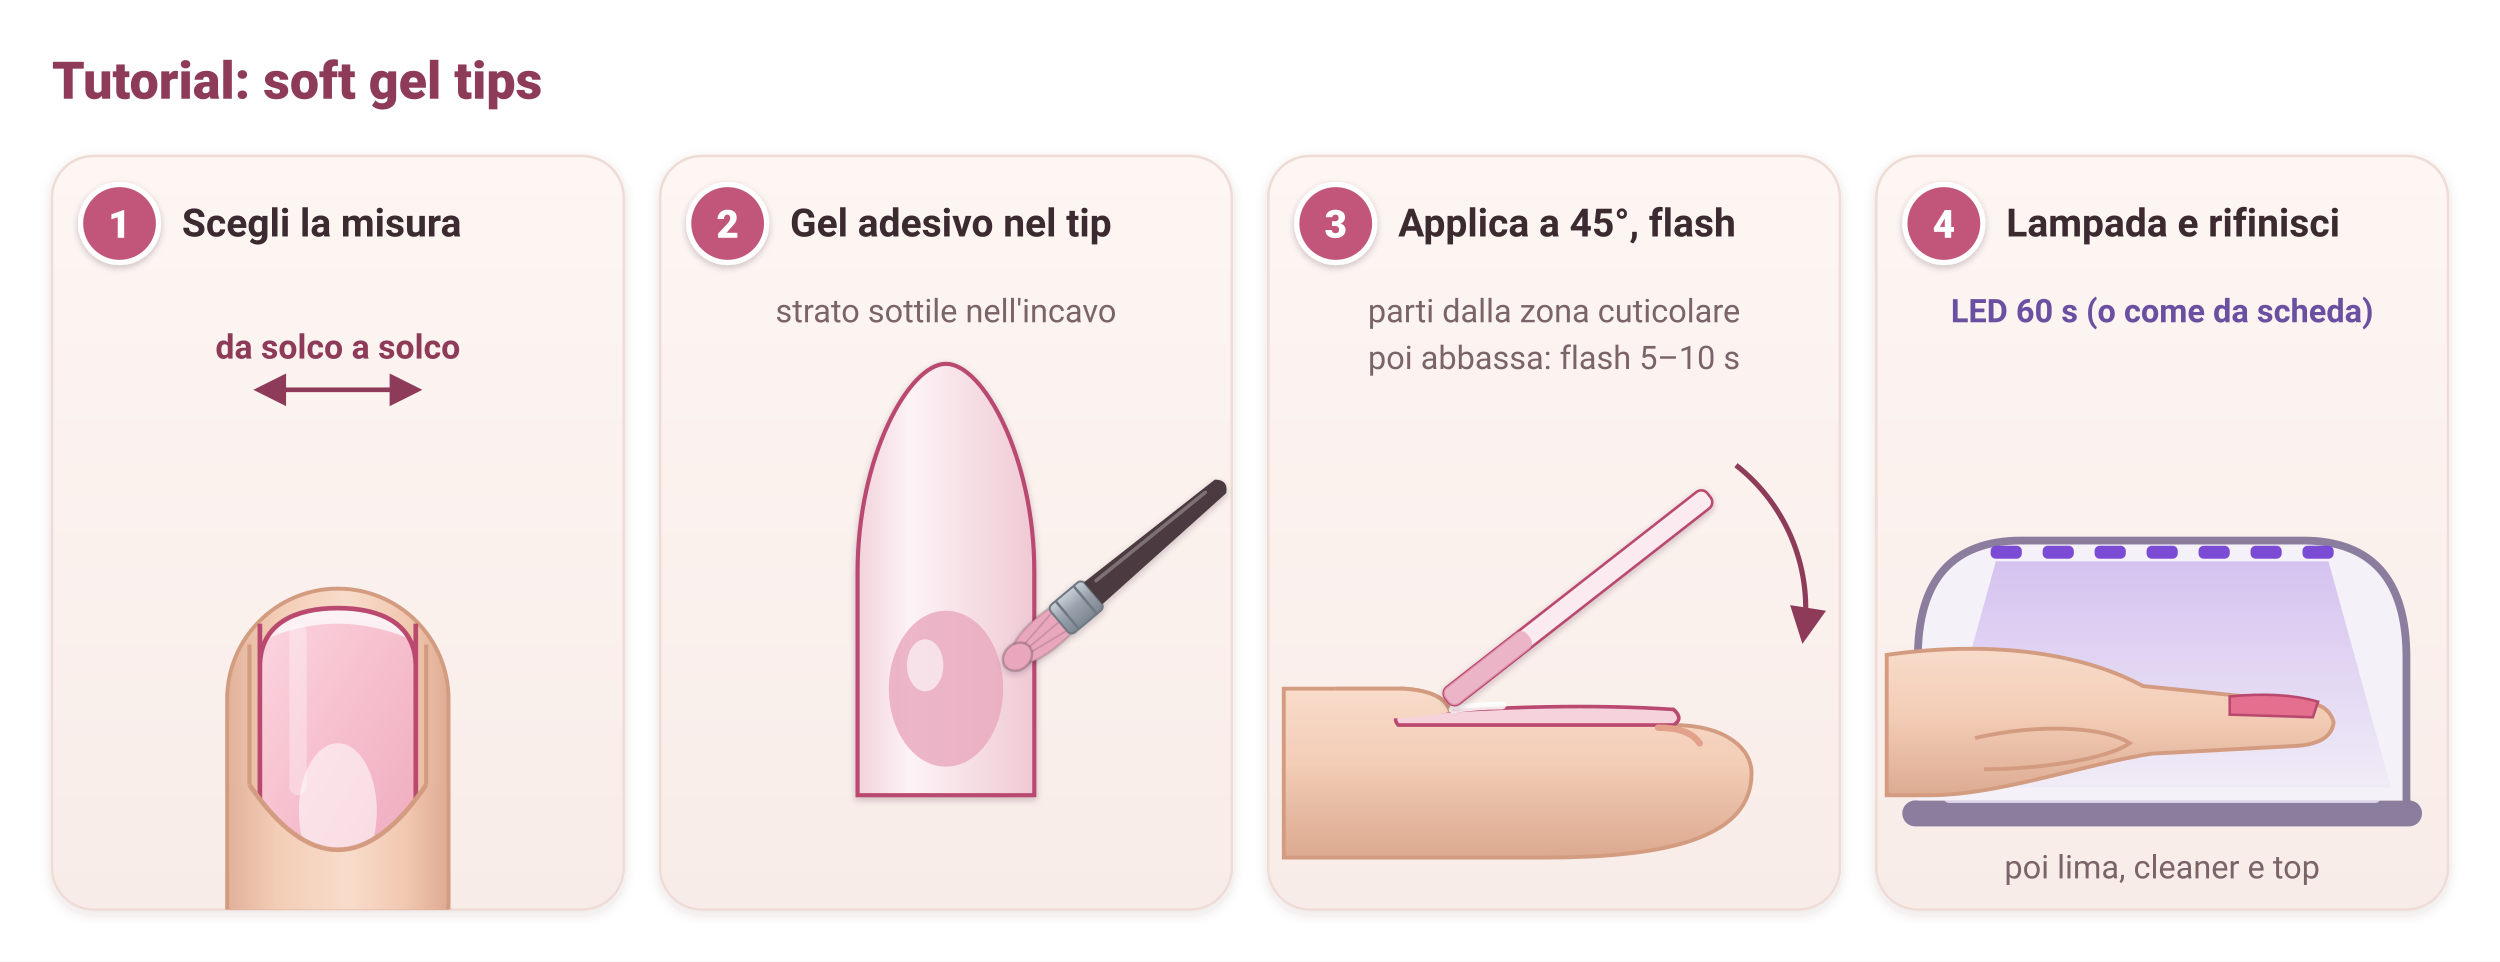
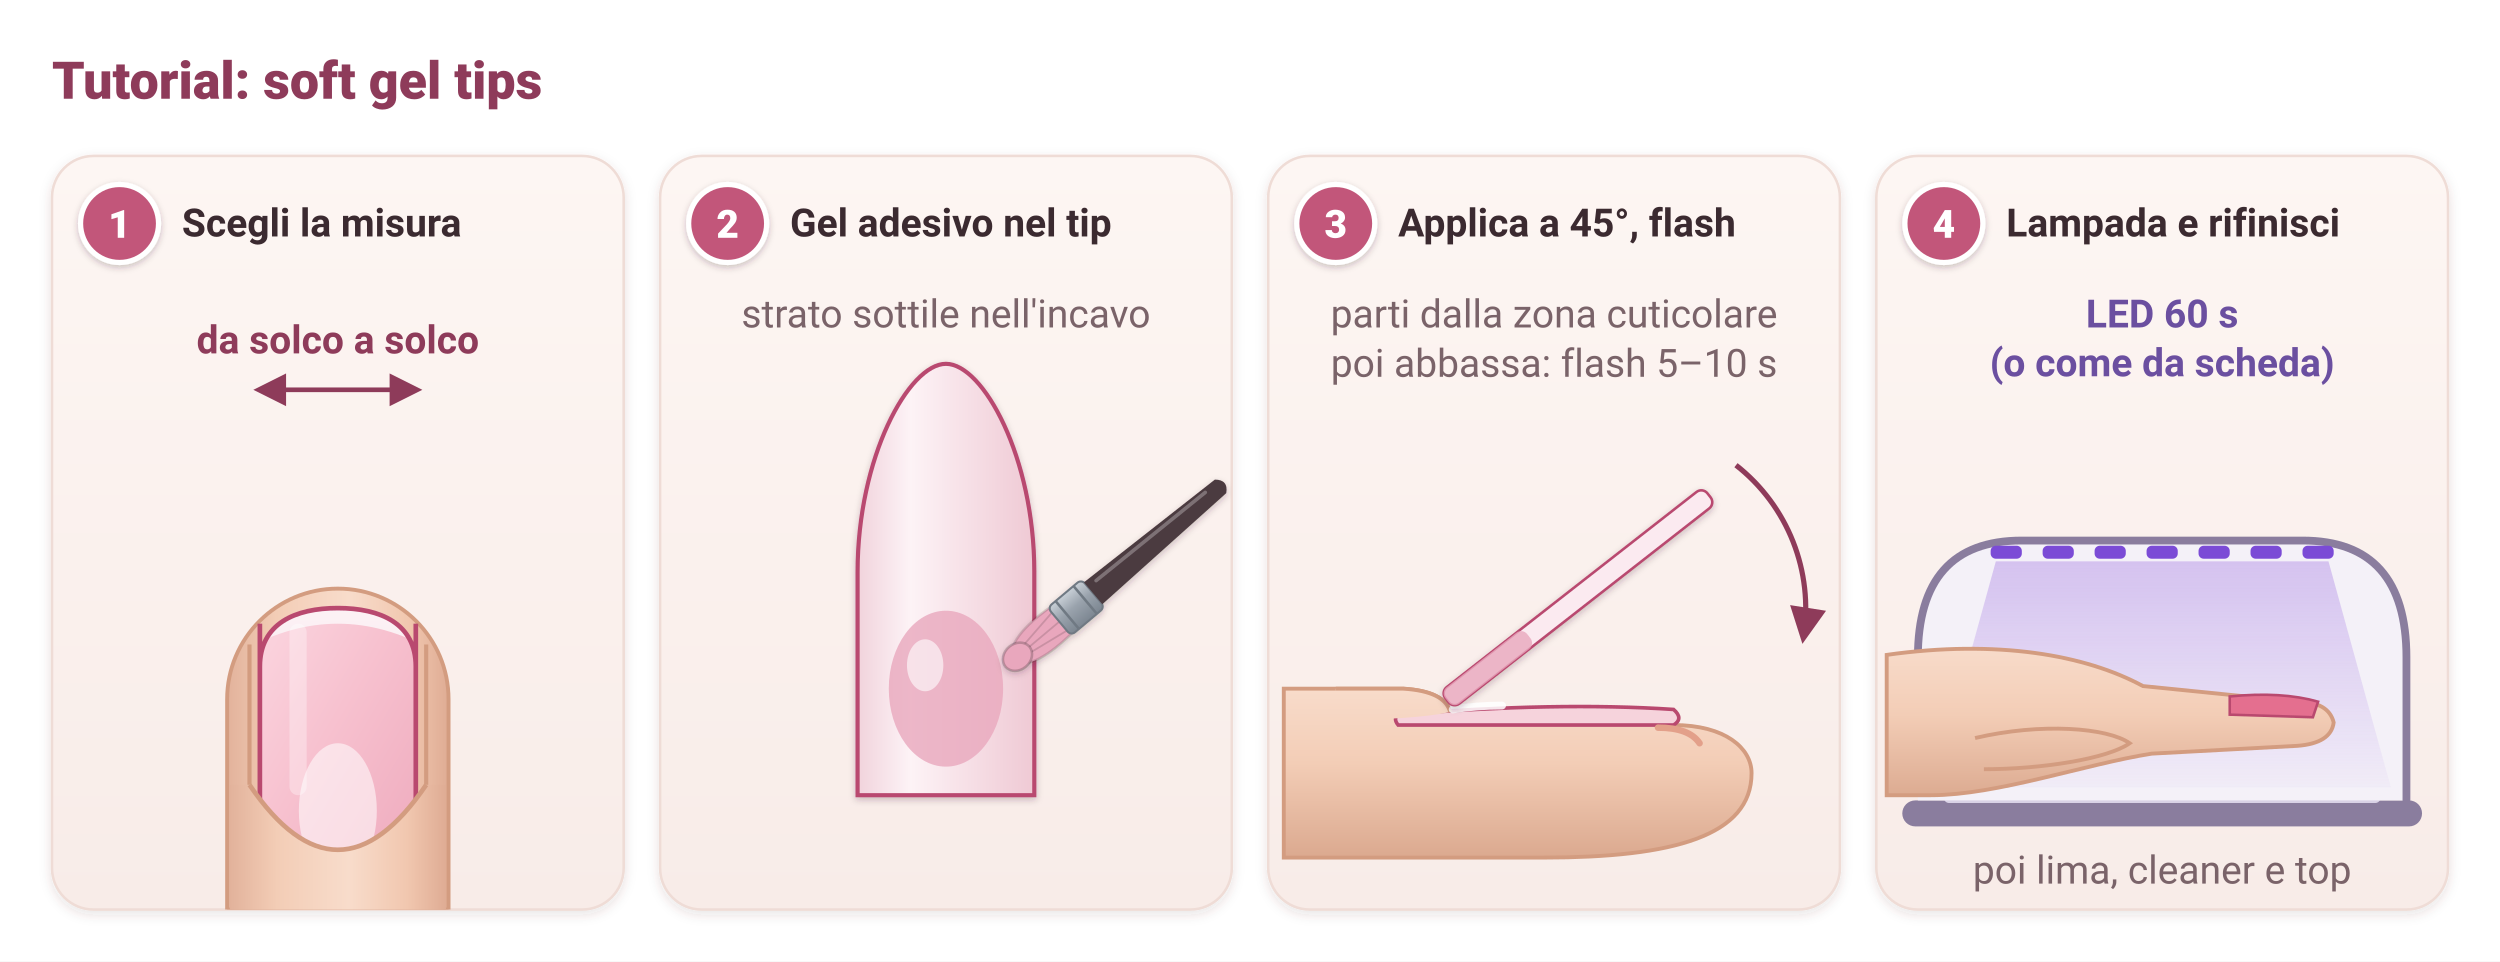
<svg xmlns="http://www.w3.org/2000/svg" viewBox="0 0 962 370" width="962" height="370" font-family="system-ui, -apple-system, 'Segoe UI', Roboto, Arial, sans-serif" role="img">
  <rect width="100%" height="100%" fill="#ffffff" />
  <defs>
    <linearGradient id="nxSkin" x1="0" y1="0" x2="1" y2="0">
      <stop offset="0" stop-color="#e2b29b" />
      <stop offset=".22" stop-color="#f3cdb6" />
      <stop offset=".55" stop-color="#f8dccb" />
      <stop offset=".82" stop-color="#f1c7af" />
      <stop offset="1" stop-color="#dfac94" />
    </linearGradient>
    <linearGradient id="nxNail" x1="0" y1="0" x2="1" y2="1">
      <stop offset="0" stop-color="#fbd6e0" />
      <stop offset=".45" stop-color="#f7c1cf" />
      <stop offset="1" stop-color="#eeaabd" />
    </linearGradient>
    <linearGradient id="nxFree" x1="0" y1="0" x2="0" y2="1">
      <stop offset="0" stop-color="#ffffff" />
      <stop offset="1" stop-color="#fbeef2" />
    </linearGradient>
    <linearGradient id="nxMetal" x1="0" y1="0" x2="0" y2="1">
      <stop offset="0" stop-color="#c9d0d7" />
      <stop offset=".45" stop-color="#9aa3ad" />
      <stop offset="1" stop-color="#7c8691" />
    </linearGradient>
    <linearGradient id="nxPanel" x1="0" y1="0" x2="0" y2="1">
      <stop offset="0" stop-color="#fdf6f3" />
      <stop offset="1" stop-color="#f8ece8" />
    </linearGradient>
    <filter id="nxSh" x="-5%" y="-5%" width="110%" height="115%">
      <feDropShadow dx="0" dy="1.5" stdDeviation="2.2" flood-color="#5a2a3a" flood-opacity=".13" />
    </filter>
    <filter id="nxShS" x="-20%" y="-20%" width="140%" height="150%">
      <feDropShadow dx="0" dy="1" stdDeviation="1.2" flood-color="#3b2a30" flood-opacity=".25" />
    </filter>
  </defs>
  <defs>
    <marker id="ar" viewBox="0 0 10 10" refX="8" refY="5" markerWidth="7" markerHeight="7" orient="auto-start-reverse">
      <path d="M0,0 L10,5 L0,10 z" fill="#8e3b5a" />
    </marker>
    <marker id="arw" viewBox="0 0 10 10" refX="8" refY="5" markerWidth="7" markerHeight="7" orient="auto-start-reverse">
      <path d="M0,0 L10,5 L0,10 z" fill="#7a6369" />
    </marker>
  </defs>
  <text x="20.0" y="38.0" font-size="20" text-anchor="start" font-weight="800" fill="#8e3b5a">Tutorial: soft gel tips</text>
  <defs>
    <clipPath id="p135">
      <rect x="20" y="60" width="220" height="290" rx="16" />
    </clipPath>
  </defs>
  <rect x="20" y="60" width="220" height="290" rx="16" fill="url(#nxPanel)" stroke="#efdcd6" stroke-width="1" filter="url(#nxSh)" />
  <circle cx="46" cy="86" r="15" fill="#c2577a" stroke="#fff" stroke-width="2" filter="url(#nxShS)" />
  <text x="46.0" y="91.5" font-size="15" text-anchor="middle" font-weight="800" fill="#fff">1</text>
  <text x="70.0" y="91.0" font-size="15" text-anchor="start" font-weight="700" fill="#3b2a30">Scegli la misura</text>
  <g clip-path="url(#p135)">
    <path d="M87.4,350.0 L87.4,269.1 A42.6,42.6 0 0 1 172.6,269.1 L172.6,350.0 Z" fill="url(#nxSkin)" stroke="#d39c80" stroke-width="1.5" />
    <defs>
      <clipPath id="c136">
        <path d="M100.0,336.0 L160.0,336.0 L160.0,240.0 L160.0,256.5 C160.0,240.0 146.5,234.0 130.0,234.0 C113.5,234.0 100.0,240.0 100.0,256.5 L100.0,240.0 Z" />
      </clipPath>
    </defs>
    <path d="M100.0,336.0 L160.0,336.0 L160.0,240.0 L160.0,256.5 C160.0,240.0 146.5,234.0 130.0,234.0 C113.5,234.0 100.0,240.0 100.0,256.5 L100.0,240.0 Z" fill="url(#nxNail)" />
    <ellipse cx="130.0" cy="312.0" rx="15.0" ry="26.0" fill="#fff" opacity=".55" clip-path="url(#c136)" />
    <path d="M94.0,250.0 Q130.0,230.0 166.0,250.0 L166.0,174.0 L94.0,174.0 Z" fill="url(#nxFree)" clip-path="url(#c136)" />
    <rect x="111.4" y="240.0" width="6.6" height="66.0" rx="3.3" fill="#fff" opacity=".32" clip-path="url(#c136)" />
    <path d="M100.0,336.0 L160.0,336.0 L160.0,240.0 L160.0,256.5 C160.0,240.0 146.5,234.0 130.0,234.0 C113.5,234.0 100.0,240.0 100.0,256.5 L100.0,240.0 Z" fill="none" stroke="#b9496f" stroke-width="1.8" />
    <path d="M88.4,302.0 L96.0,302.0 Q130.0,352.0 164.0,302.0 L171.6,302.0 L171.6,360.0 L88.4,360.0 Z" fill="url(#nxSkin)" />
    <path d="M96.0,302.0 Q130.0,352.0 164.0,302.0" fill="none" stroke="#d39c80" stroke-width="1.8" />
    <path d="M96.0,302.0 L96.0,248.0" stroke="#d39c80" stroke-width="1.6" />
    <path d="M164.0,302.0 L164.0,248.0" stroke="#d39c80" stroke-width="1.6" />
    <line x1="100.0" y1="150.0" x2="160.0" y2="150.0" stroke="#8e3b5a" stroke-width="1.8" marker-start="url(#ar)" marker-end="url(#ar)" />
-     <text x="130.0" y="138.0" font-size="13" text-anchor="middle" font-weight="700" fill="#8e3b5a">da solco a solco</text>
+     <text x="130.0" y="136.0" font-size="15" text-anchor="middle" font-weight="700" fill="#8e3b5a">da solco a solco</text>
  </g>
  <defs>
    <clipPath id="p137">
      <rect x="254" y="60" width="220" height="290" rx="16" />
    </clipPath>
  </defs>
  <rect x="254" y="60" width="220" height="290" rx="16" fill="url(#nxPanel)" stroke="#efdcd6" stroke-width="1" filter="url(#nxSh)" />
  <circle cx="280" cy="86" r="15" fill="#c2577a" stroke="#fff" stroke-width="2" filter="url(#nxShS)" />
  <text x="280.0" y="91.5" font-size="15" text-anchor="middle" font-weight="800" fill="#fff">2</text>
  <text x="304.0" y="91.0" font-size="15" text-anchor="start" font-weight="700" fill="#3b2a30">Gel adesivo nel tip</text>
  <g clip-path="url(#p137)">
    <defs>
      <linearGradient id="tg138" x1="0" x2="1">
        <stop offset="0" stop-color="#f1d3dc" />
        <stop offset=".3" stop-color="#fdf3f6" />
        <stop offset="1" stop-color="#efc9d4" />
      </linearGradient>
    </defs>
    <path d="M330.0,306.0 L398.0,306.0 L398.0,220.0 C398.0,176.0 378.3,140.0 364.0,140.0 C349.7,140.0 330.0,176.0 330.0,220.0 L330.0,220.0 Z" fill="url(#tg138)" stroke="#b9496f" stroke-width="1.6" filter="url(#nxShS)" />
    <ellipse cx="364.0" cy="265.0" rx="22" ry="30" fill="#e9a7bd" opacity=".8" />
    <ellipse cx="356.0" cy="256.0" rx="7" ry="10" fill="#fff" opacity=".6" />
    <g filter="url(#nxShS)">
      <g transform="translate(390.0,254.0) rotate(-40.0)">
        <path d="M24,-6.5 C12,-7.5 1,-6 0,0 C1,6 12,7.5 24,6.5 Z" fill="#e9a7bd" stroke="#00000022" stroke-width="1" />
        <line x1="23.0" y1="-4.5" x2="7.2" y2="-2.0" stroke="#000" stroke-width=".7" opacity=".14" />
        <line x1="23.0" y1="0.0" x2="7.2" y2="0.0" stroke="#000" stroke-width=".7" opacity=".14" />
        <line x1="23.0" y1="4.5" x2="7.2" y2="2.0" stroke="#000" stroke-width=".7" opacity=".14" />
        <ellipse cx="2" cy="0" rx="6" ry="5" fill="#e9a7bd" stroke="#00000033" />
        <rect x="23.0" y="-7" width="17" height="14" rx="2" fill="url(#nxMetal)" stroke="#6f7983" stroke-width=".8" />
        <path d="M27.0,-7 L27.0,7 M36.0,-7 L36.0,7" stroke="#6f7983" stroke-width="1" />
        <path d="M40.0,-5.5 L104.0,-3.4 Q108.0,0 104.0,3.4 L40.0,5.5 Z" fill="#4b3a40" />
        <line x1="44.0" y1="-3" x2="98.0" y2="-2" stroke="#fff" stroke-width="1.4" opacity=".28" stroke-linecap="round" />
      </g>
    </g>
-     <text x="364.0" y="124.0" font-size="12.5" text-anchor="middle" font-weight="400" fill="#7a6369">strato sottile nell'incavo</text>
+     <text x="364.0" y="126.0" font-size="15" text-anchor="middle" font-weight="400" fill="#7a6369">strato sottile nell'incavo</text>
  </g>
  <defs>
    <clipPath id="p139">
      <rect x="488" y="60" width="220" height="290" rx="16" />
    </clipPath>
  </defs>
  <rect x="488" y="60" width="220" height="290" rx="16" fill="url(#nxPanel)" stroke="#efdcd6" stroke-width="1" filter="url(#nxSh)" />
  <circle cx="514" cy="86" r="15" fill="#c2577a" stroke="#fff" stroke-width="2" filter="url(#nxShS)" />
  <text x="514.0" y="91.5" font-size="15" text-anchor="middle" font-weight="800" fill="#fff">3</text>
  <text x="538.0" y="91.0" font-size="15" text-anchor="start" font-weight="700" fill="#3b2a30">Applica a 45°, flash</text>
  <g clip-path="url(#p139)">
    <defs>
      <linearGradient id="sv140" gradientUnits="userSpaceOnUse" x1="0.0" y1="264.0" x2="0.0" y2="330.0">
        <stop offset="0" stop-color="#f8dccb" />
        <stop offset=".45" stop-color="#f3cdb6" />
        <stop offset="1" stop-color="#dba98f" />
      </linearGradient>
    </defs>
    <path d="M494.0,265.0 L540.0,265.0 Q556.0,266.0 558.0,274.0 L644.0,279.0 C664.0,279.0 674.0,288.0 674.0,297.5 C674.0,321.6 644.0,330.0 594.0,330.0 L494.0,330.0 Z" fill="url(#sv140)" stroke="#d39c80" stroke-width="1.5" />
    <path d="M538.0,275.0 Q599.0,270.0 644.0,273.0 Q648.0,276.5 644.0,279.0 L538.0,279.0 Q536.0,276.5 538.0,275.0 Z" fill="#f6d3dc" stroke="#b9496f" stroke-width="1.4" />
    <path d="M638.0,280.0 Q650.0,280.0 654.0,286.0" stroke="#e3a08a" stroke-width="2.5" fill="none" stroke-linecap="round" />
    <path d="M514.0,265.0 L540.0,265.0 Q556.0,266.0 558.0,274.0 Q544.0,277.0 514.0,277.0 Z" fill="url(#sv140)" />
    <path d="M514.0,265.0 L540.0,265.0 Q556.0,266.0 558.0,274.0" stroke="#d39c80" stroke-width="1.5" fill="none" />
    <path d="M559.0,273.0 Q568.0,271.5 578.0,271.5" stroke="#fff" stroke-width="3" opacity=".85" fill="none" stroke-linecap="round" />
    <g filter="url(#nxShS)">
      <g transform="translate(558,271) rotate(-38)">
        <rect x="0" y="-6" width="128" height="8" rx="3" fill="#fbeaf0" stroke="#b9496f" />
        <rect x="0" y="-6" width="40" height="8" rx="3" fill="#e9a7bd" opacity=".8" />
      </g>
    </g>
    <path d="M668,179 A70,70 0 0 1 694,245" fill="none" stroke="#8e3b5a" stroke-width="2" marker-end="url(#ar)" />
-     <text x="598.0" y="124.0" font-size="12.5" text-anchor="middle" font-weight="400" fill="#7a6369">parti dalla zona cuticolare</text>
-     <text x="598.0" y="142.0" font-size="12.5" text-anchor="middle" font-weight="400" fill="#7a6369">poi abbassa: flash 5–10 s</text>
+     <text x="598.0" y="126.0" font-size="15" text-anchor="middle" font-weight="400" fill="#7a6369">parti dalla zona cuticolare</text>
+     <text x="598.0" y="145.0" font-size="15" text-anchor="middle" font-weight="400" fill="#7a6369">poi abbassa: flash 5–10 s</text>
  </g>
  <defs>
    <clipPath id="p141">
      <rect x="722" y="60" width="220" height="290" rx="16" />
    </clipPath>
  </defs>
  <rect x="722" y="60" width="220" height="290" rx="16" fill="url(#nxPanel)" stroke="#efdcd6" stroke-width="1" filter="url(#nxSh)" />
  <circle cx="748" cy="86" r="15" fill="#c2577a" stroke="#fff" stroke-width="2" filter="url(#nxShS)" />
  <text x="748.0" y="91.5" font-size="15" text-anchor="middle" font-weight="800" fill="#fff">4</text>
  <text x="772.0" y="91.0" font-size="15" text-anchor="start" font-weight="700" fill="#3b2a30">Lampada e rifinisci</text>
  <g clip-path="url(#p141)">
    <rect x="732.0" y="308.0" width="200.0" height="10" rx="5" fill="#8a7d9e" />
    <rect x="748.0" y="304.0" width="168.0" height="5" rx="2" fill="#d9d2e6" />
    <path d="M738.0,252.0 L738.0,253.0 Q738.0,208.0 778.0,208.0 L886.0,208.0 Q926.0,208.0 926.0,253.0 L926.0,308.0 L738.0,308.0" fill="#f4f1f8" />
    <path d="M738.0,252.0 L738.0,253.0 Q738.0,208.0 778.0,208.0 L886.0,208.0 Q926.0,208.0 926.0,253.0 L926.0,308.0" fill="none" stroke="#8a7d9e" stroke-width="3" stroke-linecap="round" />
    <defs>
      <linearGradient id="uv142" x1="0" y1="0" x2="0" y2="1">
        <stop offset="0" stop-color="#9a6be0" stop-opacity=".35" />
        <stop offset="1" stop-color="#9a6be0" stop-opacity=".04" />
      </linearGradient>
    </defs>
    <path d="M768.0,216.0 L896.0,216.0 L920.0,303.0 L744.0,303.0 Z" fill="url(#uv142)" />
    <rect x="766.0" y="210.0" width="12" height="5" rx="2" fill="#7b4bd6" />
    <rect x="786.0" y="210.0" width="12" height="5" rx="2" fill="#7b4bd6" />
    <rect x="806.0" y="210.0" width="12" height="5" rx="2" fill="#7b4bd6" />
    <rect x="826.0" y="210.0" width="12" height="5" rx="2" fill="#7b4bd6" />
    <rect x="846.0" y="210.0" width="12" height="5" rx="2" fill="#7b4bd6" />
    <rect x="866.0" y="210.0" width="12" height="5" rx="2" fill="#7b4bd6" />
    <rect x="886.0" y="210.0" width="12" height="5" rx="2" fill="#7b4bd6" />
    <g transform="translate(726.0,282.0) rotate(0.0)">
      <defs>
        <linearGradient id="sv143" gradientUnits="userSpaceOnUse" x1="0.0" y1="-34.0" x2="0.0" y2="26.0">
          <stop offset="0" stop-color="#f8dccb" />
          <stop offset=".45" stop-color="#f3cdb6" />
          <stop offset="1" stop-color="#dba98f" />
        </linearGradient>
      </defs>
      <path d="M0,-30 C42.5,-36 76.5,-30 98.6,-18 L158.0,-12 Q170.0,-12 172.0,-4 Q171.0,4 158.0,5 L102.0,8 C76.5,12 42.5,24 17.0,24 L0,24 Z" fill="url(#sv143)" stroke="#d39c80" stroke-width="1.5" />
      <path d="M34.0,2 C59.5,-4 85.0,-2 93.5,4 C85.0,10 59.5,14 37.4,14" fill="none" stroke="#d39c80" stroke-width="1.5" />
      <path d="M132.0,-14 Q152.0,-16 166.0,-12 L164.0,-6 L132.0,-7 Z" fill="#e46f8f" stroke="#b9496f" stroke-width="1" />
    </g>
-     <text x="832.0" y="124.0" font-size="12.5" text-anchor="middle" font-weight="700" fill="#6b4fa0">LED 60 s (o come da scheda)</text>
-     <text x="832.0" y="338.0" font-size="12.5" text-anchor="middle" font-weight="400" fill="#7a6369">poi lima, cleaner e top</text>
+     <text x="832.0" y="126.0" font-size="15" text-anchor="middle" font-weight="700" fill="#6b4fa0">LED 60 s</text>
+     <text x="832.0" y="144.8" font-size="15" text-anchor="middle" font-weight="700" fill="#6b4fa0">(o come da scheda)</text>
+     <text x="832.0" y="340.0" font-size="15" text-anchor="middle" font-weight="400" fill="#7a6369">poi lima, cleaner e top</text>
  </g>
</svg>
